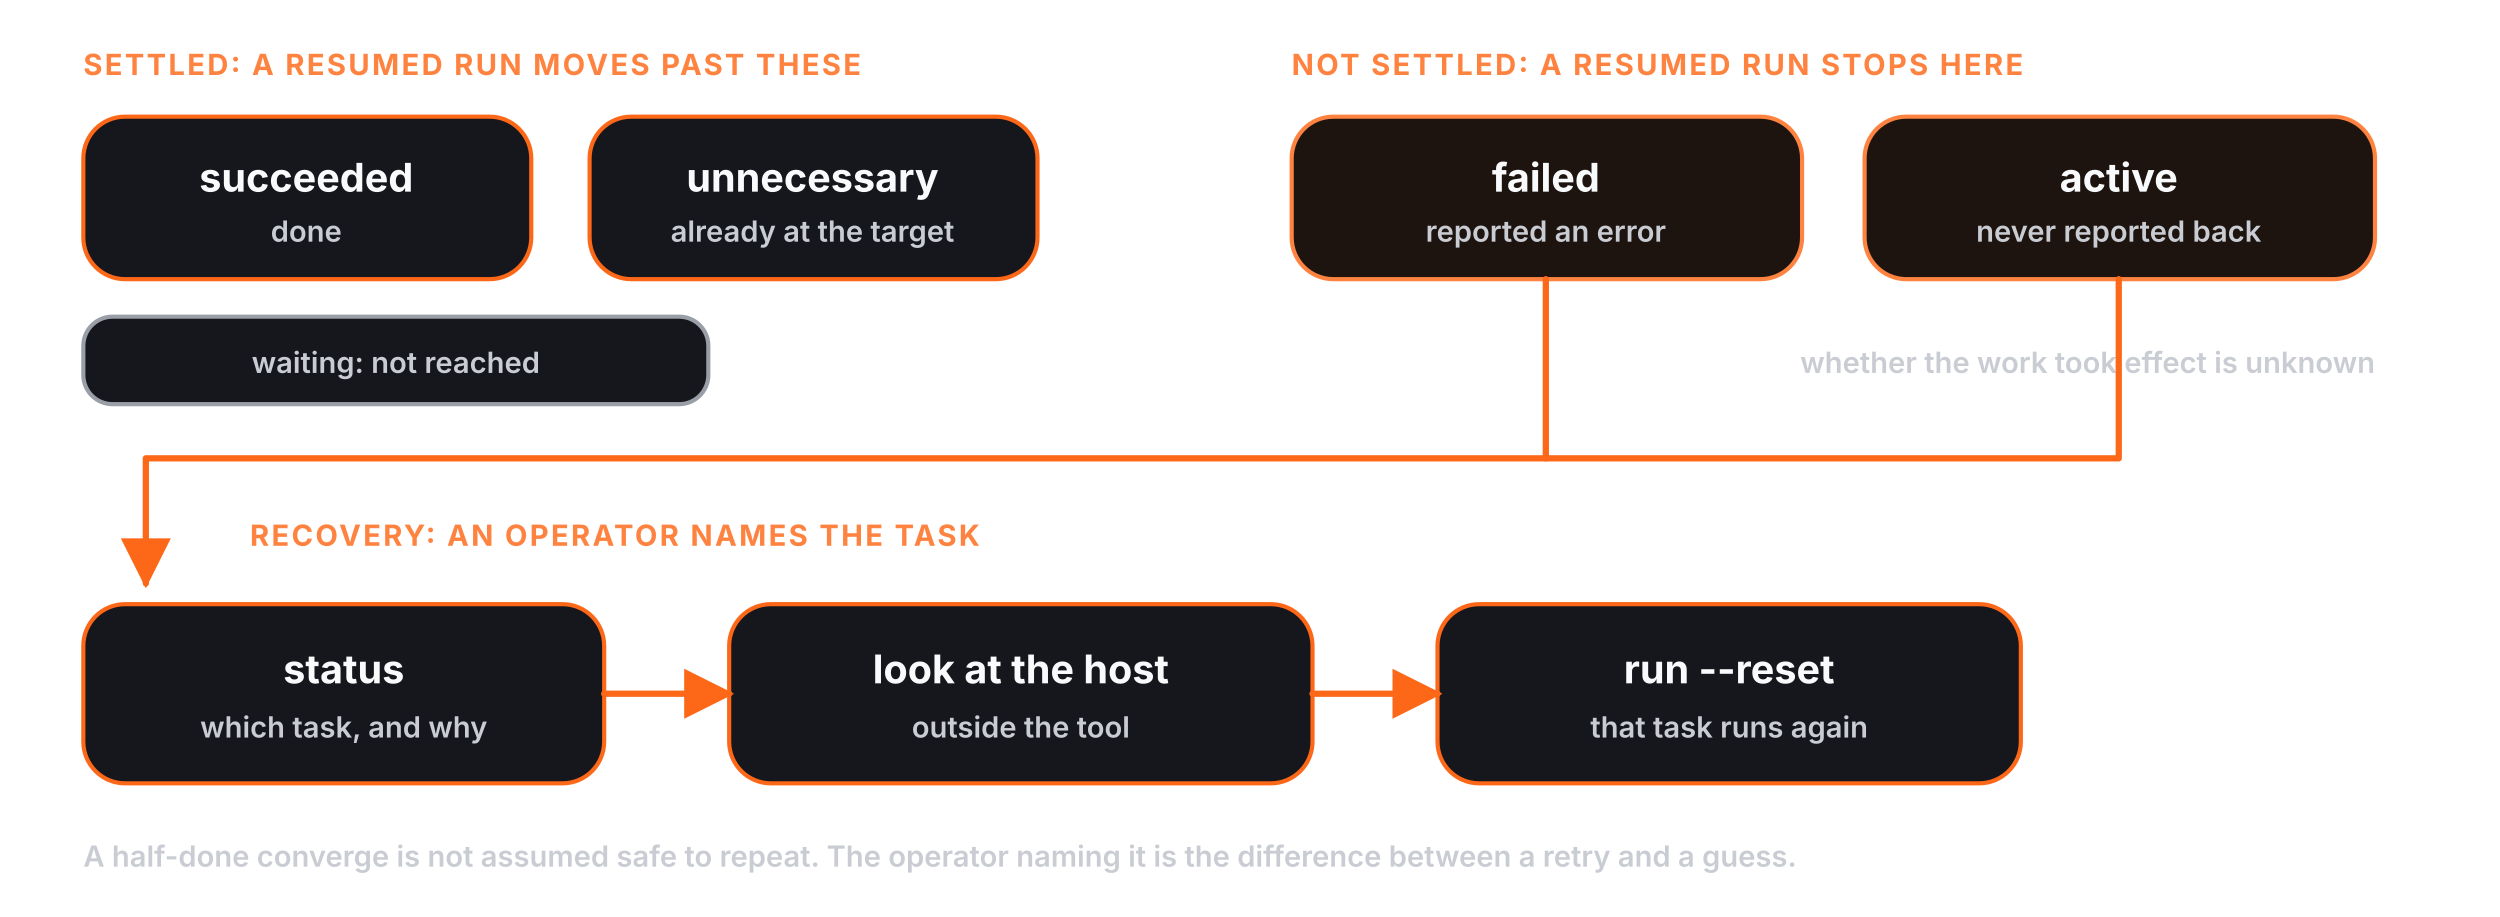
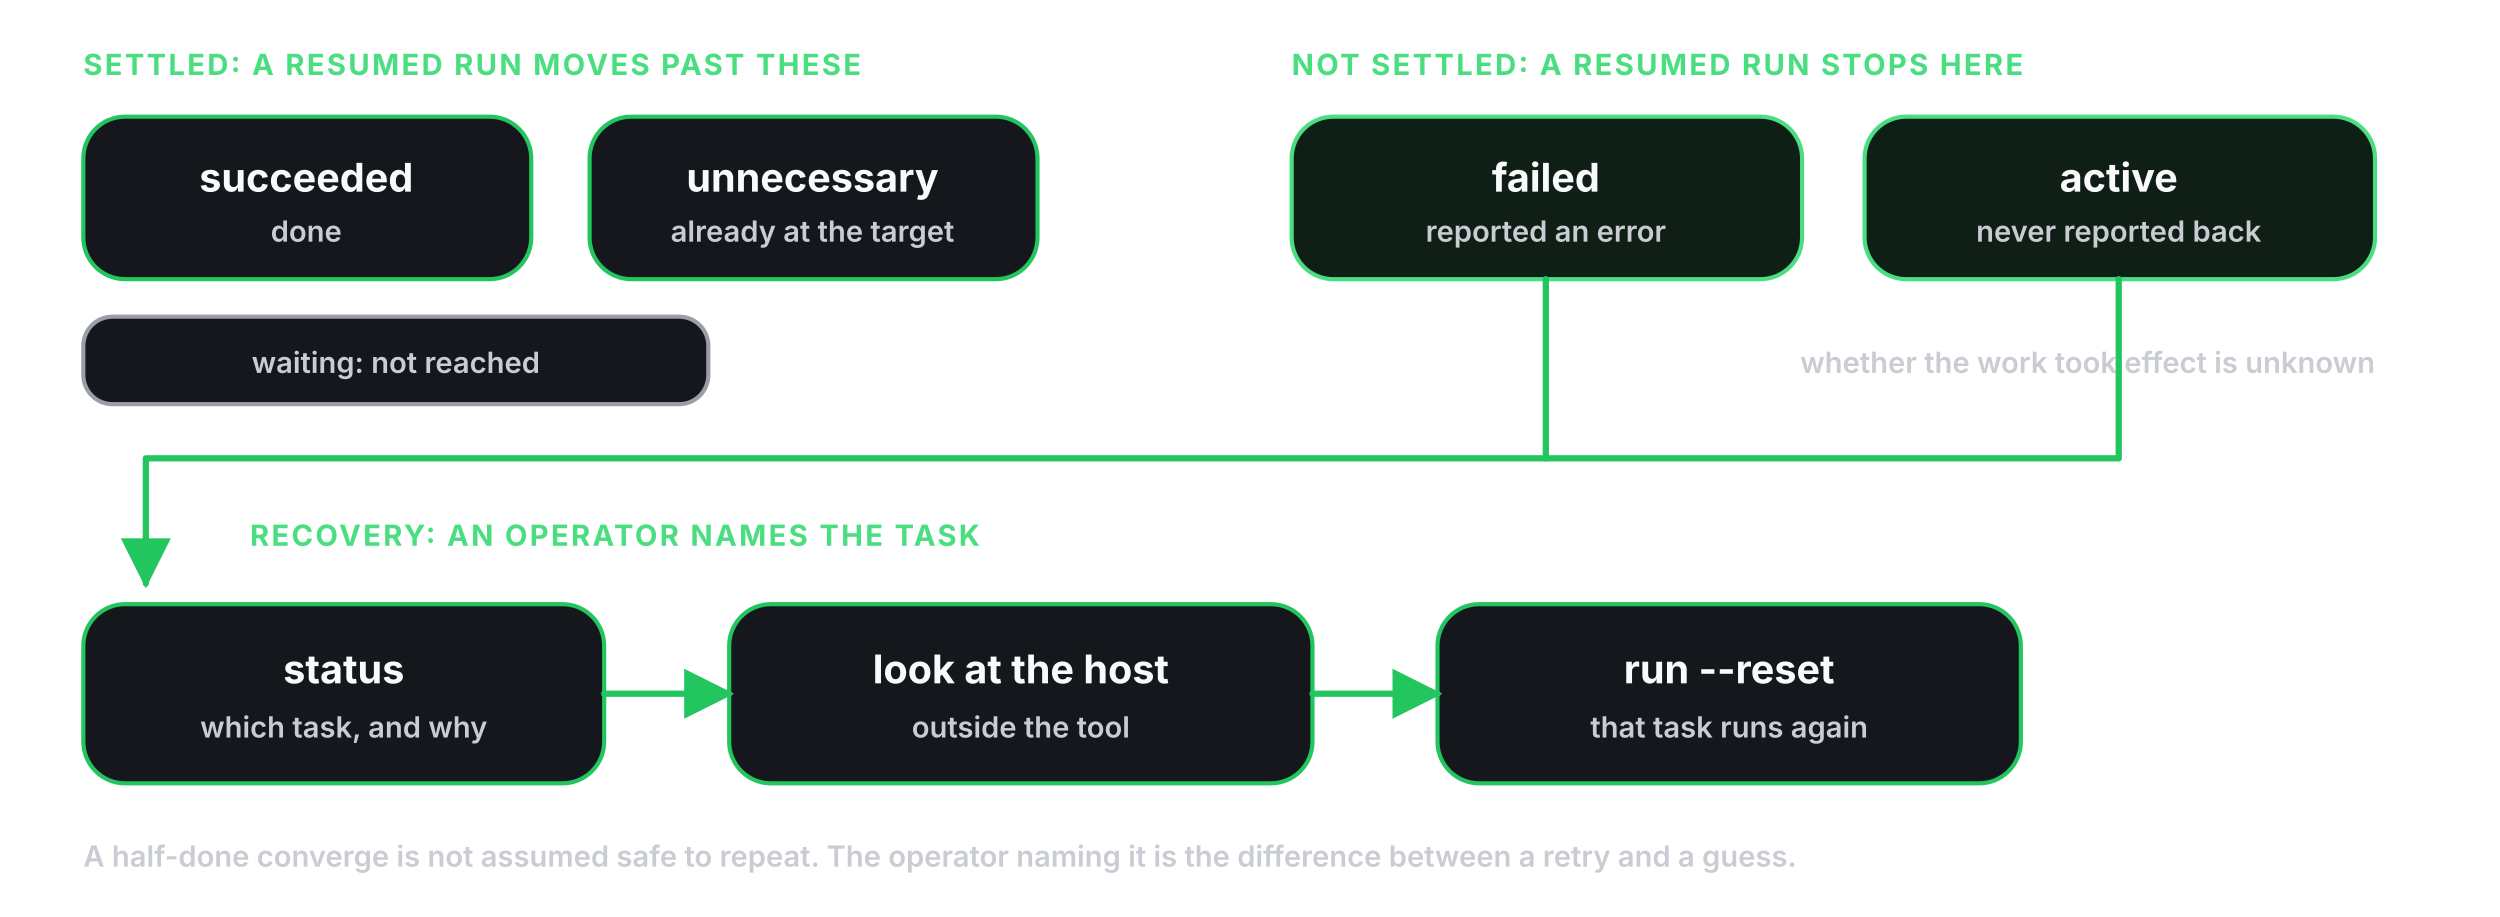
<svg xmlns="http://www.w3.org/2000/svg" viewBox="0 0 1200 440" role="img" aria-labelledby="title desc">
  <defs>
    <style>
      .t{font-family:Inter,ui-sans-serif,system-ui,-apple-system,"Segoe UI",sans-serif}
      .label{font-size:19px;font-weight:700;fill:#f8fafc}
      .small{font-size:14px;font-weight:600;fill:#c9ccd3}
-       .micro{font-size:14px;font-weight:700;fill:#ff8340;letter-spacing:.08em}
-       .line{fill:none;stroke:#fc6718;stroke-width:3;stroke-linecap:round;stroke-linejoin:round}
-       .card{fill:#15171c;stroke:#fc6718;stroke-width:2}
+       .micro{font-size:14px;font-weight:700;fill:#4ade80;letter-spacing:.08em}
+       .line{fill:none;stroke:#22c55e;stroke-width:3;stroke-linecap:round;stroke-linejoin:round}
+       .card{fill:#15171c;stroke:#22c55e;stroke-width:2}
      .quiet{fill:#15171c;stroke:#9a9ea6;stroke-width:2}
-       .stop{fill:#1d1410;stroke:#ff8340;stroke-width:2}
+       .stop{fill:#0f1f16;stroke:#4ade80;stroke-width:2}
    </style>
    <marker id="arrow" viewBox="0 0 10 10" refX="9" refY="5" markerWidth="8" markerHeight="8" orient="auto">
-       <path d="M0 0l10 5-10 5z" fill="#fc6718" />
+       <path d="M0 0l10 5-10 5z" fill="#22c55e" />
    </marker>
  </defs>
  <g class="t">
    <text x="40" y="36" class="micro">SETTLED: A RESUMED RUN MOVES PAST THESE</text>
    <rect x="40" y="56" width="215" height="78" rx="20" class="card" />
    <rect x="283" y="56" width="215" height="78" rx="20" class="card" />
    <g text-anchor="middle">
      <text x="147" y="92" class="label">succeeded</text>
      <text x="147" y="116" class="small">done</text>
      <text x="390" y="92" class="label">unnecessary</text>
      <text x="390" y="116" class="small">already at the target</text>
    </g>
    <rect x="40" y="152" width="300" height="42" rx="14" class="quiet" />
    <text x="190" y="179" text-anchor="middle" class="small">waiting: not reached</text>
    <text x="620" y="36" class="micro">NOT SETTLED: A RESUMED RUN STOPS HERE</text>
    <rect x="620" y="56" width="245" height="78" rx="20" class="stop" />
    <rect x="895" y="56" width="245" height="78" rx="20" class="stop" />
    <g text-anchor="middle">
      <text x="742" y="92" class="label">failed</text>
      <text x="742" y="116" class="small">reported an error</text>
      <text x="1017" y="92" class="label">active</text>
      <text x="1017" y="116" class="small">never reported back</text>
    </g>
    <text x="1140" y="179" text-anchor="end" class="small">whether the work took effect is unknown</text>
    <path class="line" d="M1017 134V220H742" />
    <path class="line" marker-end="url(#arrow)" d="M742 134V220H70V280" />
    <text x="120" y="262" class="micro">RECOVERY: AN OPERATOR NAMES THE TASK</text>
    <rect x="40" y="290" width="250" height="86" rx="20" class="card" />
    <rect x="350" y="290" width="280" height="86" rx="20" class="card" />
    <rect x="690" y="290" width="280" height="86" rx="20" class="card" />
    <path class="line" marker-end="url(#arrow)" d="M290 333H350" />
    <path class="line" marker-end="url(#arrow)" d="M630 333H690" />
    <g text-anchor="middle">
      <text x="165" y="328" class="label">status</text>
      <text x="165" y="354" class="small">which task, and why</text>
      <text x="490" y="328" class="label">look at the host</text>
      <text x="490" y="354" class="small">outside the tool</text>
      <text x="830" y="328" class="label">run --reset</text>
      <text x="830" y="354" class="small">that task runs again</text>
    </g>
    <text x="40" y="416" class="small">A half-done converge is not assumed safe to repeat. The operator naming it is the difference between a retry and a guess.</text>
  </g>
</svg>
